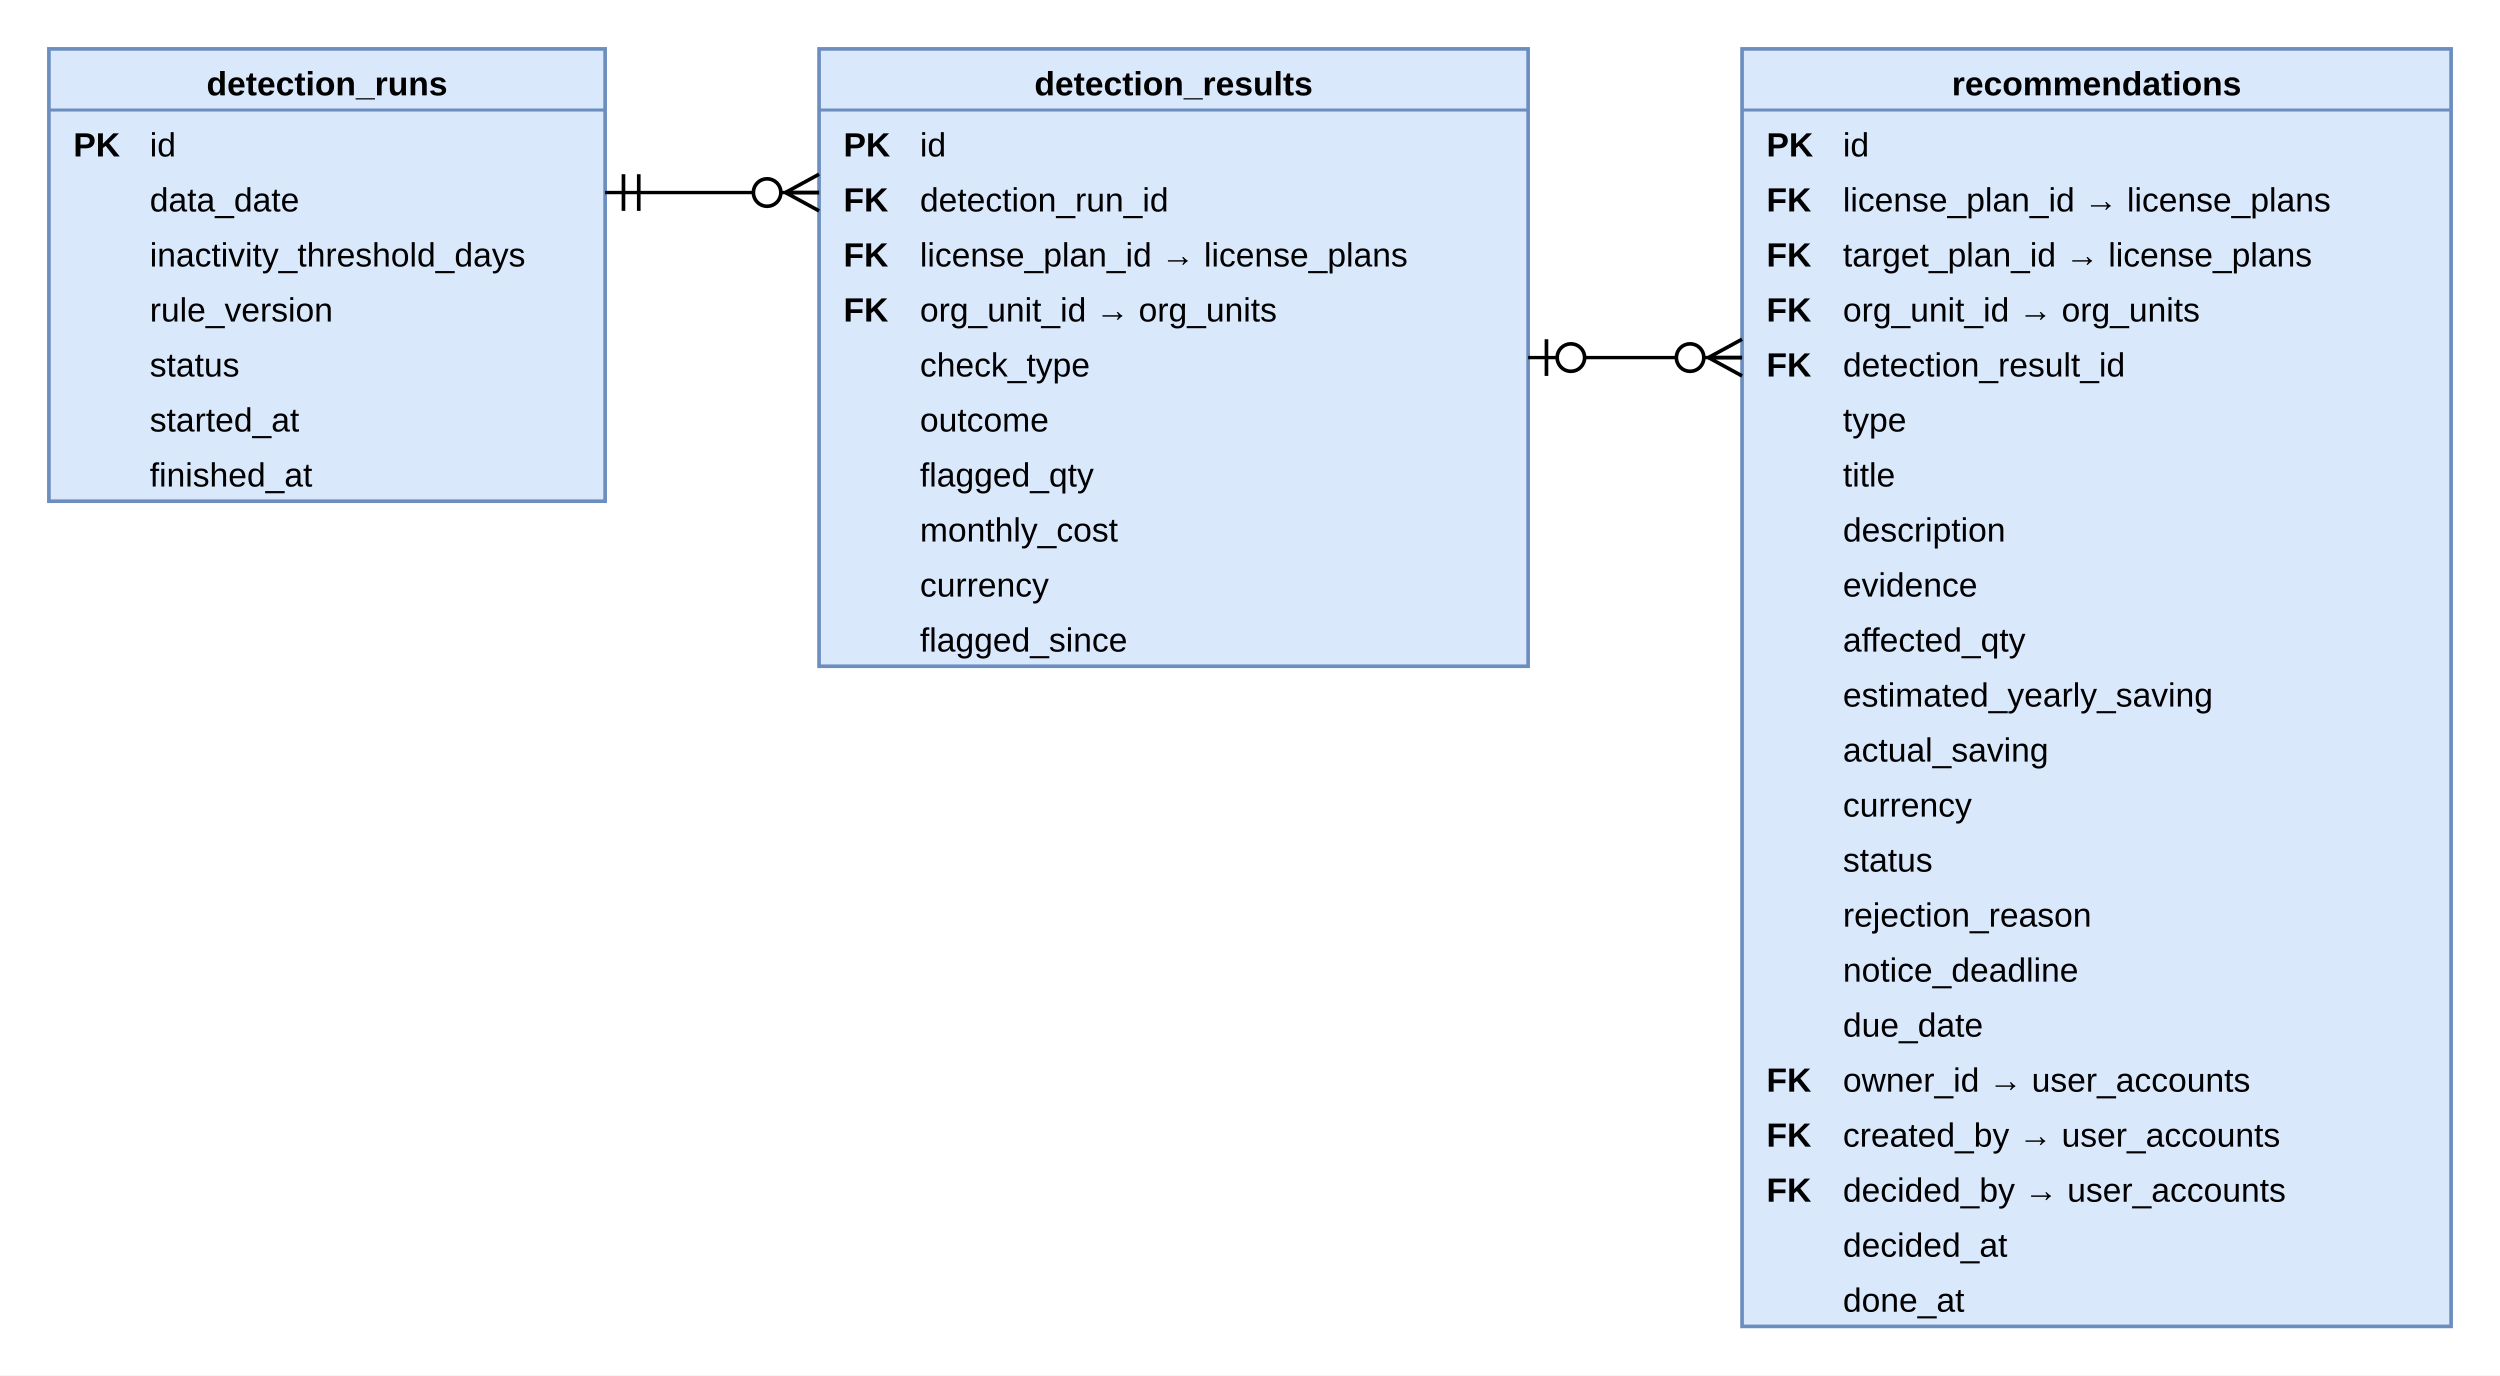
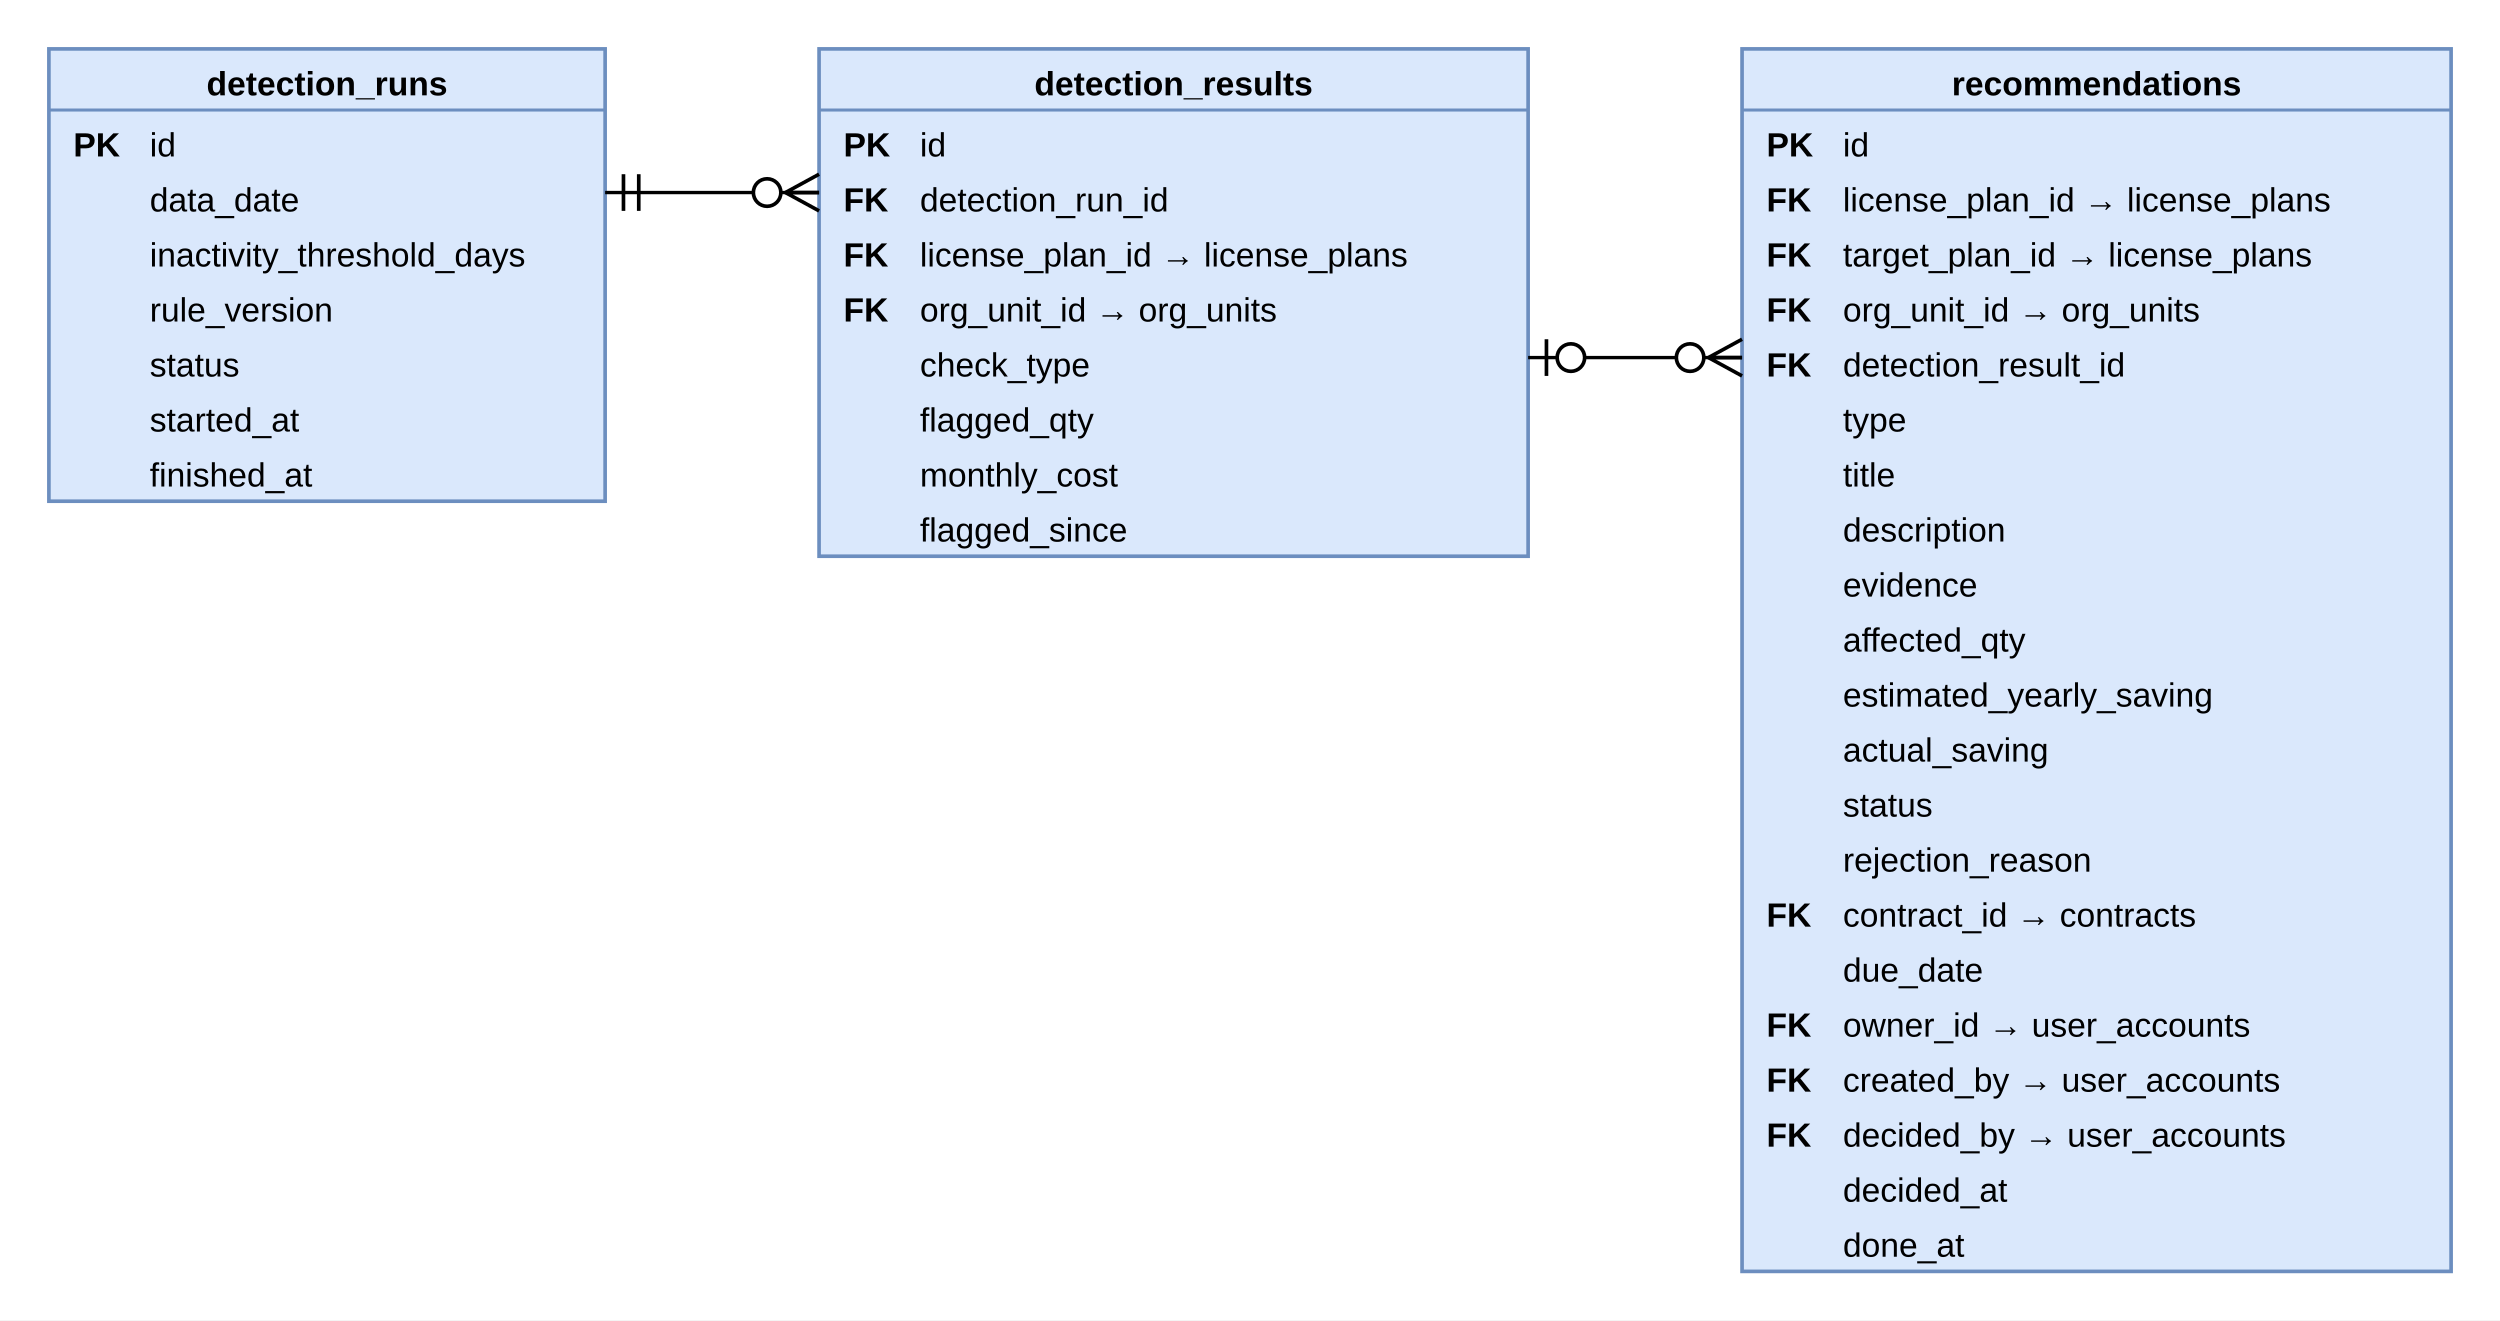
- <svg xmlns="http://www.w3.org/2000/svg" width="818" height="450" viewBox="0 0 818 450" font-family="Liberation Sans, Arial, Helvetica, sans-serif">
+ <svg xmlns="http://www.w3.org/2000/svg" width="818" height="432" viewBox="0 0 818 432" font-family="Liberation Sans, Arial, Helvetica, sans-serif">
  <rect width="100%" height="100%" fill="#ffffff" />
  <g transform="translate(-4.0,-4.0)">
    <rect x="20" y="20" width="182.0" height="148" fill="#DAE8FC" stroke="#6C8EBF" stroke-width="1.2" />
    <text x="111.0" y="35.2" font-size="11" fill="#000000" text-anchor="middle" font-weight="bold" xml:space="preserve">detection_runs</text>
    <line x1="20" y1="40" x2="202.0" y2="40" stroke="#6C8EBF" stroke-width="1" />
    <text x="28.0" y="55.2" font-size="11" fill="#000000" text-anchor="start" font-weight="bold" xml:space="preserve">PK</text>
    <text x="53.0" y="55.2" font-size="11" fill="#000000" text-anchor="start" xml:space="preserve">id</text>
    <text x="53.0" y="73.2" font-size="11" fill="#000000" text-anchor="start" xml:space="preserve">data_date</text>
    <text x="53.0" y="91.2" font-size="11" fill="#000000" text-anchor="start" xml:space="preserve">inactivity_threshold_days</text>
    <text x="53.0" y="109.2" font-size="11" fill="#000000" text-anchor="start" xml:space="preserve">rule_version</text>
    <text x="53.0" y="127.2" font-size="11" fill="#000000" text-anchor="start" xml:space="preserve">status</text>
    <text x="53.0" y="145.2" font-size="11" fill="#000000" text-anchor="start" xml:space="preserve">started_at</text>
    <text x="53.0" y="163.2" font-size="11" fill="#000000" text-anchor="start" xml:space="preserve">finished_at</text>
-     <rect x="272.0" y="20" width="232.0" height="202" fill="#DAE8FC" stroke="#6C8EBF" stroke-width="1.2" />
+     <rect x="272.0" y="20" width="232.0" height="166" fill="#DAE8FC" stroke="#6C8EBF" stroke-width="1.2" />
    <text x="388.0" y="35.2" font-size="11" fill="#000000" text-anchor="middle" font-weight="bold" xml:space="preserve">detection_results</text>
    <line x1="272.0" y1="40" x2="504.0" y2="40" stroke="#6C8EBF" stroke-width="1" />
    <text x="280.0" y="55.2" font-size="11" fill="#000000" text-anchor="start" font-weight="bold" xml:space="preserve">PK</text>
    <text x="305.0" y="55.2" font-size="11" fill="#000000" text-anchor="start" xml:space="preserve">id</text>
    <text x="280.0" y="73.2" font-size="11" fill="#000000" text-anchor="start" font-weight="bold" xml:space="preserve">FK</text>
    <text x="305.0" y="73.2" font-size="11" fill="#000000" text-anchor="start" xml:space="preserve">detection_run_id</text>
    <text x="280.0" y="91.2" font-size="11" fill="#000000" text-anchor="start" font-weight="bold" xml:space="preserve">FK</text>
    <text x="305.0" y="91.2" font-size="11" fill="#000000" text-anchor="start" xml:space="preserve">license_plan_id → license_plans</text>
    <text x="280.0" y="109.2" font-size="11" fill="#000000" text-anchor="start" font-weight="bold" xml:space="preserve">FK</text>
    <text x="305.0" y="109.2" font-size="11" fill="#000000" text-anchor="start" xml:space="preserve">org_unit_id → org_units</text>
    <text x="305.0" y="127.2" font-size="11" fill="#000000" text-anchor="start" xml:space="preserve">check_type</text>
-     <text x="305.0" y="145.2" font-size="11" fill="#000000" text-anchor="start" xml:space="preserve">outcome</text>
-     <text x="305.0" y="163.2" font-size="11" fill="#000000" text-anchor="start" xml:space="preserve">flagged_qty</text>
-     <text x="305.0" y="181.2" font-size="11" fill="#000000" text-anchor="start" xml:space="preserve">monthly_cost</text>
-     <text x="305.0" y="199.2" font-size="11" fill="#000000" text-anchor="start" xml:space="preserve">currency</text>
-     <text x="305.0" y="217.2" font-size="11" fill="#000000" text-anchor="start" xml:space="preserve">flagged_since</text>
-     <rect x="574.0" y="20" width="232.0" height="418" fill="#DAE8FC" stroke="#6C8EBF" stroke-width="1.2" />
+     <text x="305.0" y="145.2" font-size="11" fill="#000000" text-anchor="start" xml:space="preserve">flagged_qty</text>
+     <text x="305.0" y="163.2" font-size="11" fill="#000000" text-anchor="start" xml:space="preserve">monthly_cost</text>
+     <text x="305.0" y="181.2" font-size="11" fill="#000000" text-anchor="start" xml:space="preserve">flagged_since</text>
+     <rect x="574.0" y="20" width="232.0" height="400" fill="#DAE8FC" stroke="#6C8EBF" stroke-width="1.2" />
    <text x="690.0" y="35.2" font-size="11" fill="#000000" text-anchor="middle" font-weight="bold" xml:space="preserve">recommendations</text>
    <line x1="574.0" y1="40" x2="806.0" y2="40" stroke="#6C8EBF" stroke-width="1" />
    <text x="582.0" y="55.2" font-size="11" fill="#000000" text-anchor="start" font-weight="bold" xml:space="preserve">PK</text>
    <text x="607.0" y="55.2" font-size="11" fill="#000000" text-anchor="start" xml:space="preserve">id</text>
    <text x="582.0" y="73.2" font-size="11" fill="#000000" text-anchor="start" font-weight="bold" xml:space="preserve">FK</text>
    <text x="607.0" y="73.2" font-size="11" fill="#000000" text-anchor="start" xml:space="preserve">license_plan_id → license_plans</text>
    <text x="582.0" y="91.2" font-size="11" fill="#000000" text-anchor="start" font-weight="bold" xml:space="preserve">FK</text>
    <text x="607.0" y="91.2" font-size="11" fill="#000000" text-anchor="start" xml:space="preserve">target_plan_id → license_plans</text>
    <text x="582.0" y="109.2" font-size="11" fill="#000000" text-anchor="start" font-weight="bold" xml:space="preserve">FK</text>
    <text x="607.0" y="109.2" font-size="11" fill="#000000" text-anchor="start" xml:space="preserve">org_unit_id → org_units</text>
    <text x="582.0" y="127.2" font-size="11" fill="#000000" text-anchor="start" font-weight="bold" xml:space="preserve">FK</text>
    <text x="607.0" y="127.2" font-size="11" fill="#000000" text-anchor="start" xml:space="preserve">detection_result_id</text>
    <text x="607.0" y="145.2" font-size="11" fill="#000000" text-anchor="start" xml:space="preserve">type</text>
    <text x="607.0" y="163.2" font-size="11" fill="#000000" text-anchor="start" xml:space="preserve">title</text>
    <text x="607.0" y="181.2" font-size="11" fill="#000000" text-anchor="start" xml:space="preserve">description</text>
    <text x="607.0" y="199.2" font-size="11" fill="#000000" text-anchor="start" xml:space="preserve">evidence</text>
    <text x="607.0" y="217.2" font-size="11" fill="#000000" text-anchor="start" xml:space="preserve">affected_qty</text>
    <text x="607.0" y="235.2" font-size="11" fill="#000000" text-anchor="start" xml:space="preserve">estimated_yearly_saving</text>
    <text x="607.0" y="253.2" font-size="11" fill="#000000" text-anchor="start" xml:space="preserve">actual_saving</text>
-     <text x="607.0" y="271.2" font-size="11" fill="#000000" text-anchor="start" xml:space="preserve">currency</text>
-     <text x="607.0" y="289.2" font-size="11" fill="#000000" text-anchor="start" xml:space="preserve">status</text>
-     <text x="607.0" y="307.2" font-size="11" fill="#000000" text-anchor="start" xml:space="preserve">rejection_reason</text>
-     <text x="607.0" y="325.2" font-size="11" fill="#000000" text-anchor="start" xml:space="preserve">notice_deadline</text>
-     <text x="607.0" y="343.2" font-size="11" fill="#000000" text-anchor="start" xml:space="preserve">due_date</text>
+     <text x="607.0" y="271.2" font-size="11" fill="#000000" text-anchor="start" xml:space="preserve">status</text>
+     <text x="607.0" y="289.2" font-size="11" fill="#000000" text-anchor="start" xml:space="preserve">rejection_reason</text>
+     <text x="582.0" y="307.2" font-size="11" fill="#000000" text-anchor="start" font-weight="bold" xml:space="preserve">FK</text>
+     <text x="607.0" y="307.2" font-size="11" fill="#000000" text-anchor="start" xml:space="preserve">contract_id → contracts</text>
+     <text x="607.0" y="325.2" font-size="11" fill="#000000" text-anchor="start" xml:space="preserve">due_date</text>
+     <text x="582.0" y="343.2" font-size="11" fill="#000000" text-anchor="start" font-weight="bold" xml:space="preserve">FK</text>
+     <text x="607.0" y="343.2" font-size="11" fill="#000000" text-anchor="start" xml:space="preserve">owner_id → user_accounts</text>
    <text x="582.0" y="361.2" font-size="11" fill="#000000" text-anchor="start" font-weight="bold" xml:space="preserve">FK</text>
-     <text x="607.0" y="361.2" font-size="11" fill="#000000" text-anchor="start" xml:space="preserve">owner_id → user_accounts</text>
+     <text x="607.0" y="361.2" font-size="11" fill="#000000" text-anchor="start" xml:space="preserve">created_by → user_accounts</text>
    <text x="582.0" y="379.2" font-size="11" fill="#000000" text-anchor="start" font-weight="bold" xml:space="preserve">FK</text>
-     <text x="607.0" y="379.2" font-size="11" fill="#000000" text-anchor="start" xml:space="preserve">created_by → user_accounts</text>
-     <text x="582.0" y="397.2" font-size="11" fill="#000000" text-anchor="start" font-weight="bold" xml:space="preserve">FK</text>
-     <text x="607.0" y="397.2" font-size="11" fill="#000000" text-anchor="start" xml:space="preserve">decided_by → user_accounts</text>
-     <text x="607.0" y="415.2" font-size="11" fill="#000000" text-anchor="start" xml:space="preserve">decided_at</text>
-     <text x="607.0" y="433.2" font-size="11" fill="#000000" text-anchor="start" xml:space="preserve">done_at</text>
+     <text x="607.0" y="379.2" font-size="11" fill="#000000" text-anchor="start" xml:space="preserve">decided_by → user_accounts</text>
+     <text x="607.0" y="397.2" font-size="11" fill="#000000" text-anchor="start" xml:space="preserve">decided_at</text>
+     <text x="607.0" y="415.2" font-size="11" fill="#000000" text-anchor="start" xml:space="preserve">done_at</text>
    <path d="M202.0,67.0 L272.0,67.0" fill="none" stroke="#000000" stroke-width="1.1" />
    <path d="M261.0,67.0 L272.0,73.0 M261.0,67.0 L272.0,61.0 M261.0,67.0 L272.0,67.0" fill="none" stroke="#000000" stroke-width="1.2" />
    <circle cx="255.0" cy="67.0" r="4.5" fill="#fff" stroke="#000000" stroke-width="1.2" />
    <path d="M208.0,61.0 L208.0,73.0" stroke="#000000" stroke-width="1.2" />
    <path d="M213.0,61.0 L213.0,73.0" stroke="#000000" stroke-width="1.2" />
    <path d="M504.0,121.0 L574.0,121.0" fill="none" stroke="#000000" stroke-width="1.1" />
    <path d="M563.0,121.0 L574.0,127.0 M563.0,121.0 L574.0,115.0 M563.0,121.0 L574.0,121.0" fill="none" stroke="#000000" stroke-width="1.2" />
    <circle cx="557.0" cy="121.0" r="4.5" fill="#fff" stroke="#000000" stroke-width="1.2" />
    <path d="M510.0,115.0 L510.0,127.0" stroke="#000000" stroke-width="1.2" />
    <circle cx="518.0" cy="121.0" r="4.5" fill="#fff" stroke="#000000" stroke-width="1.2" />
  </g>
</svg>
